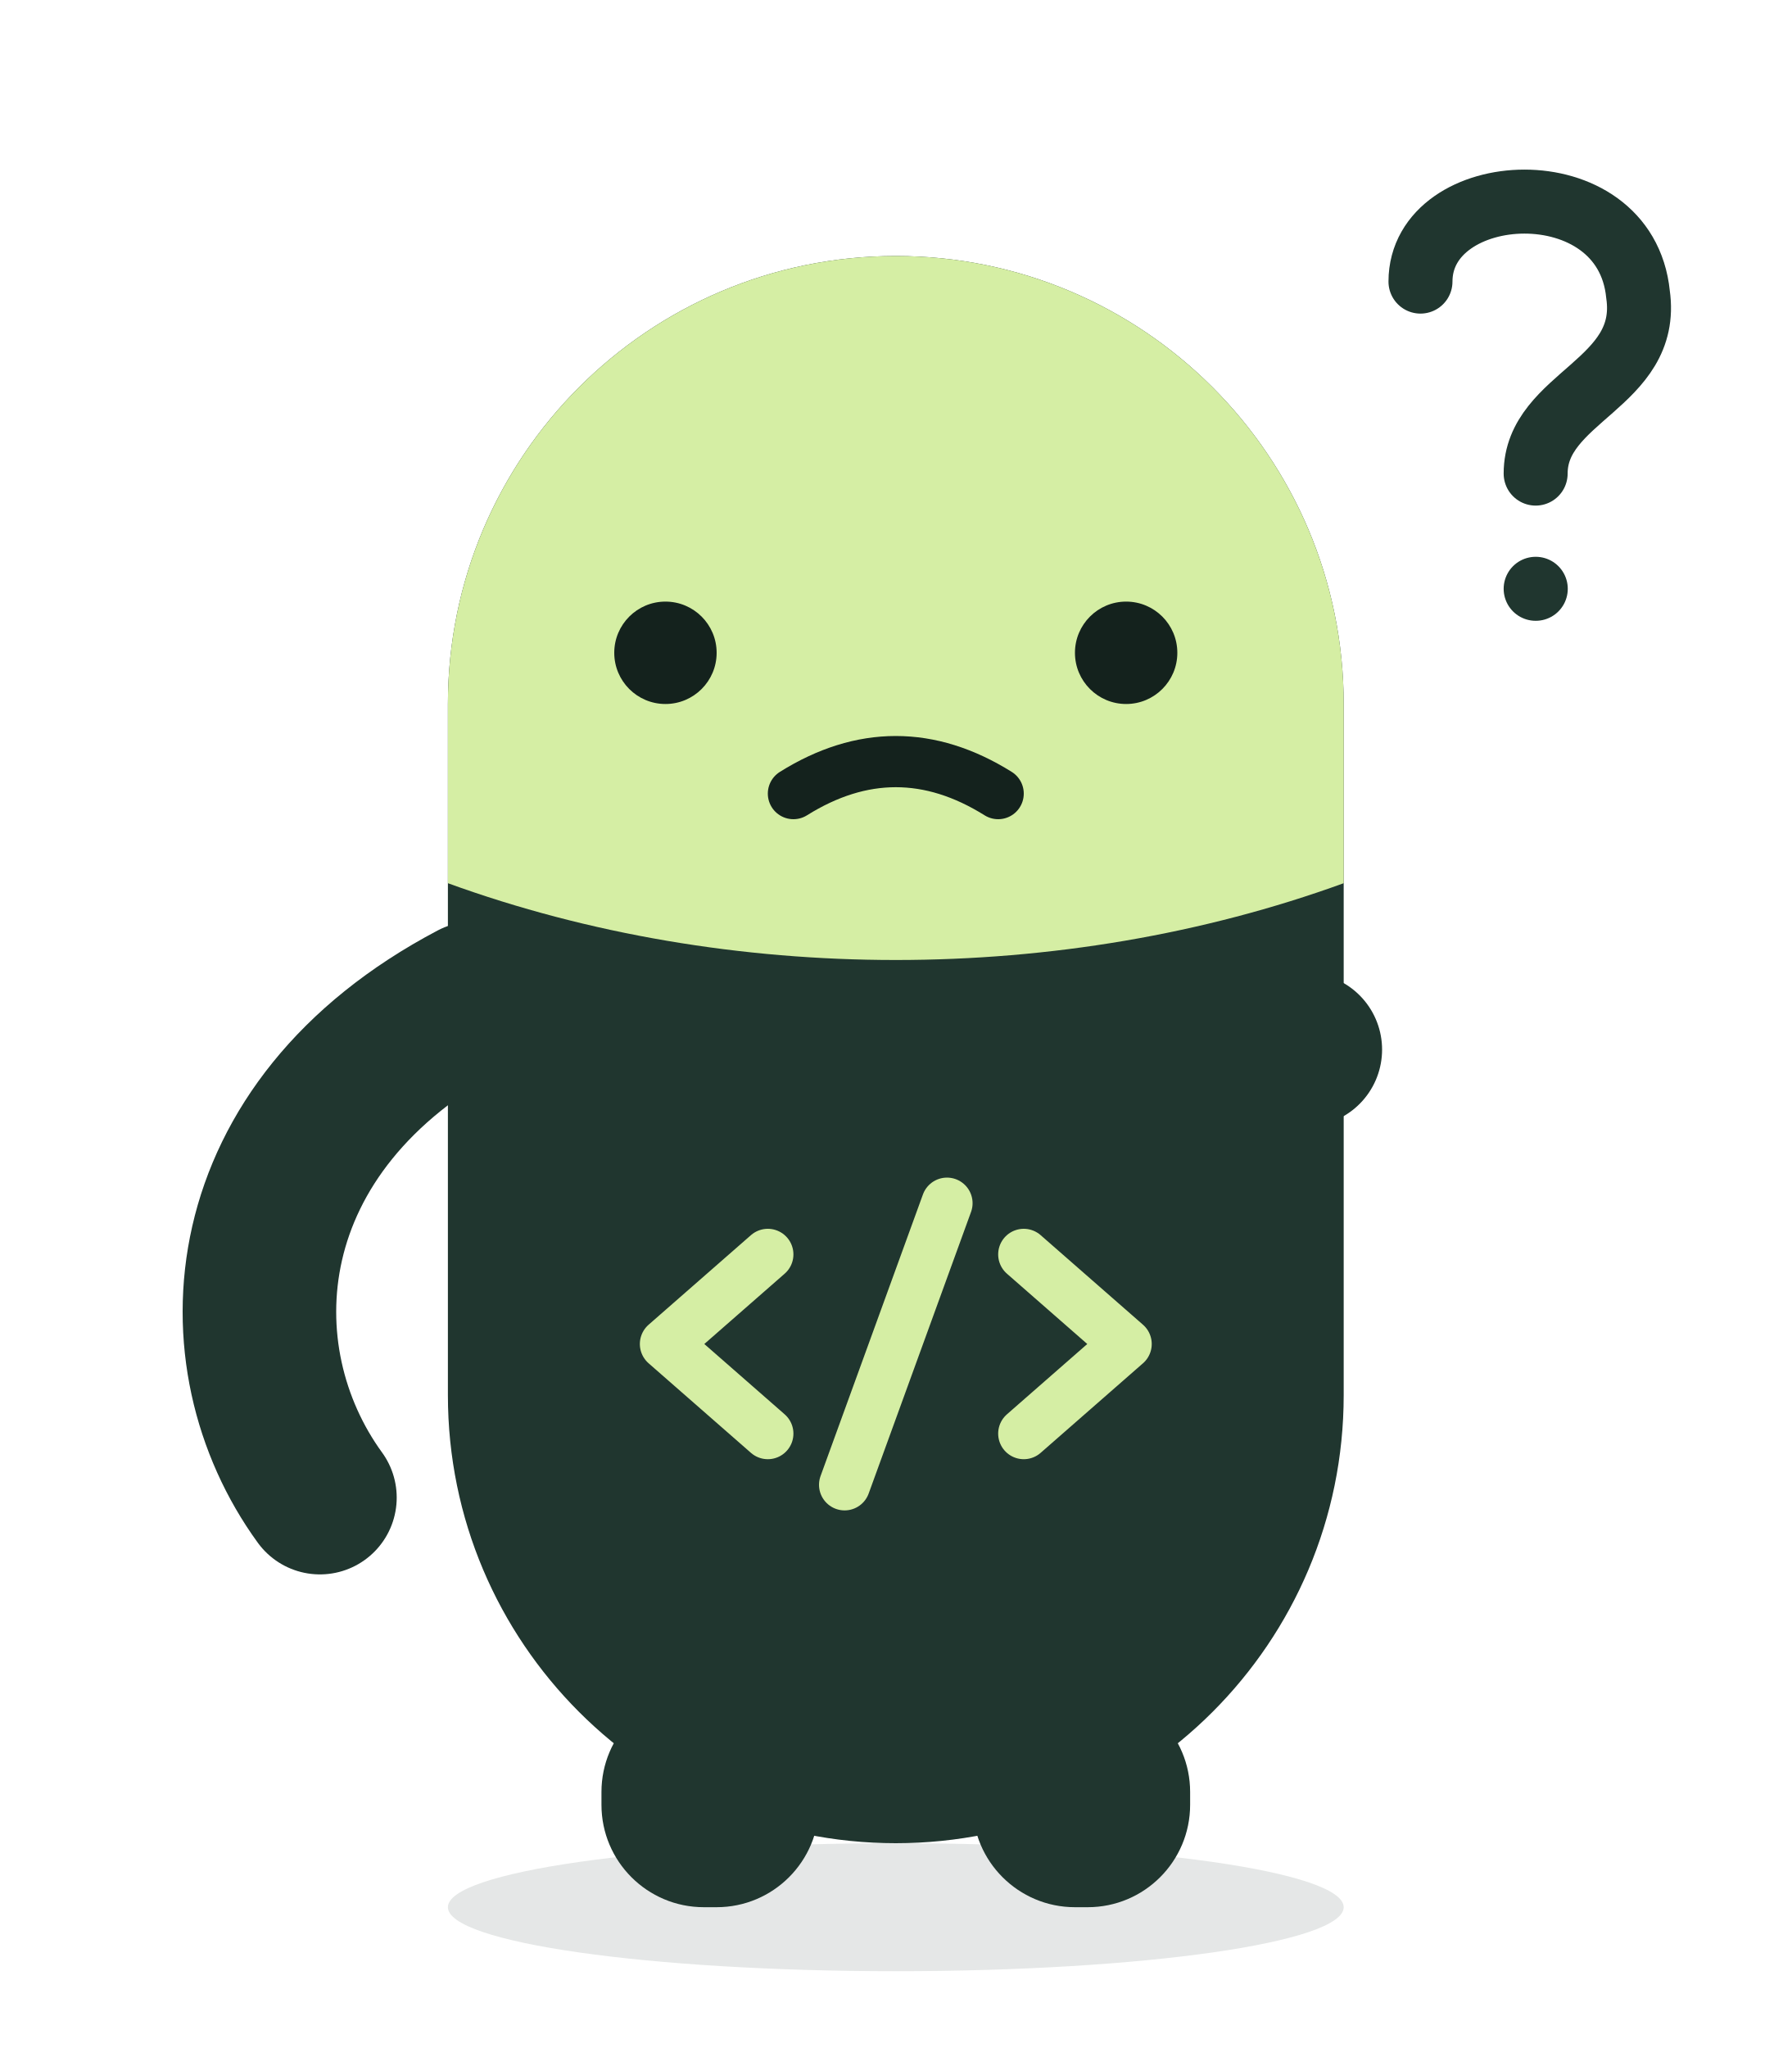
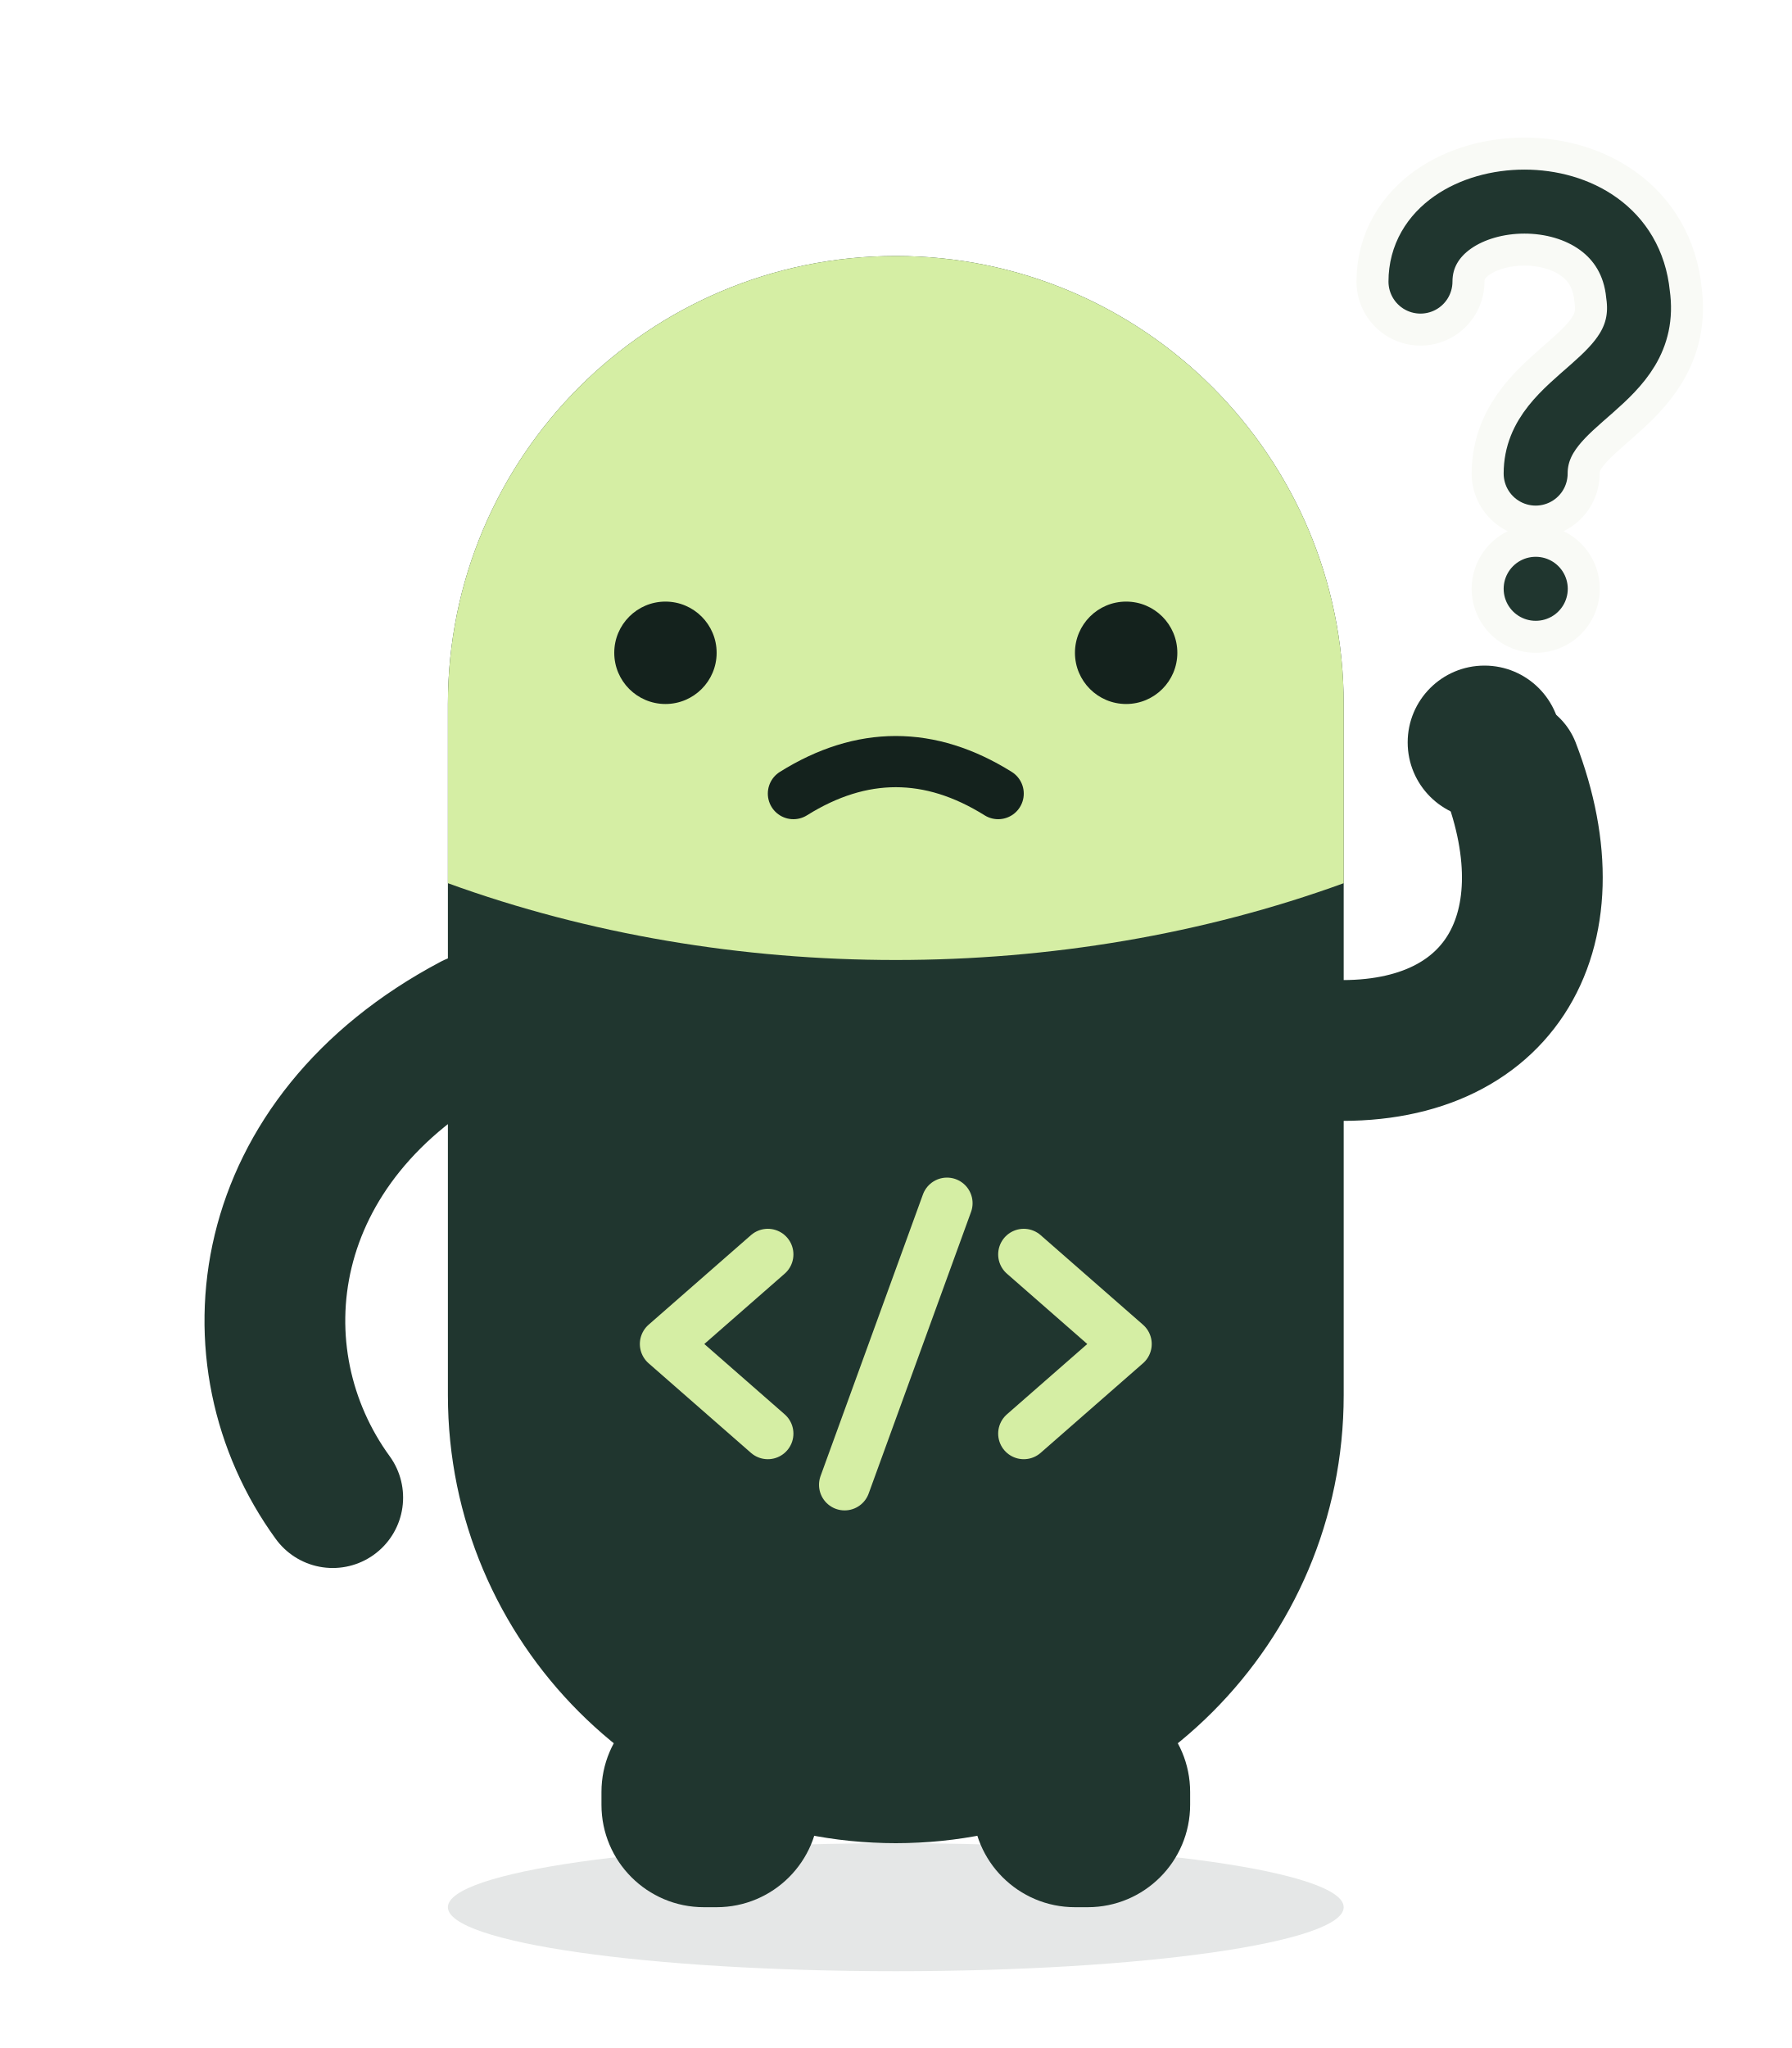
<svg xmlns="http://www.w3.org/2000/svg" viewBox="0 0 140 160" role="img" aria-labelledby="title">
  <ellipse cx="70" cy="149" rx="35" ry="5" fill="#20362f" opacity=".12" />
-   <path d="M37 78C18 88 17 106 25 117" fill="none" stroke="#20362f" stroke-width="12" stroke-linecap="round" />
-   <path d="M102 82c-14 6-21-1-23-17" fill="none" stroke="#20362f" stroke-width="12" stroke-linecap="round" />
-   <circle cx="79" cy="62" r="6" fill="#20362f" />
-   <path d="M111 22c0-8 16-9 17 1 1 7-8 8-8 14M120 46h.01" fill="none" stroke="#20362f" stroke-width="5" stroke-linecap="round" />
+   <g id="capi-question">
+     <path d="M111 22c0-8 16-9 17 1 1 7-8 8-8 14M120 46h.01" fill="none" stroke="#f9faf6" stroke-width="10" stroke-linecap="round" />
+     <path d="M111 22c0-8 16-9 17 1 1 7-8 8-8 14M120 46h.01" fill="none" stroke="#20362f" stroke-width="5" stroke-linecap="round" />
+   </g>
  <rect x="47" y="132" width="17" height="17" rx="8" fill="#20362f" />
  <rect x="76" y="132" width="17" height="17" rx="8" fill="#20362f" />
  <rect x="35" y="20" width="70" height="124" rx="35" fill="#20362f" />
  <path d="M35 62v-7a35 35 0 0 1 70 0v14c-22 8-48 8-70 0z" fill="#d5eea4" />
  <circle cx="52" cy="51" r="4" fill="#14221d" />
  <circle cx="88" cy="51" r="4" fill="#14221d" />
  <path d="M62 62q8-5 16 0" fill="none" stroke="#14221d" stroke-width="4" stroke-linecap="round" />
  <path d="M60 98l-8 7 8 7M80 98l8 7-8 7M74 94l-8 22" fill="none" stroke="#d5eea4" stroke-width="4" stroke-linecap="round" stroke-linejoin="round" />
+   <g id="capi-arms">
+     <path d="M37 80C20 89 18 106 26 117M103 82c14 1 20-9 15-22" fill="none" stroke="#20362f" stroke-width="11" stroke-linecap="round" stroke-linejoin="round" />
+     <circle cx="116" cy="58" r="6" fill="#20362f" />
+   </g>
</svg>
